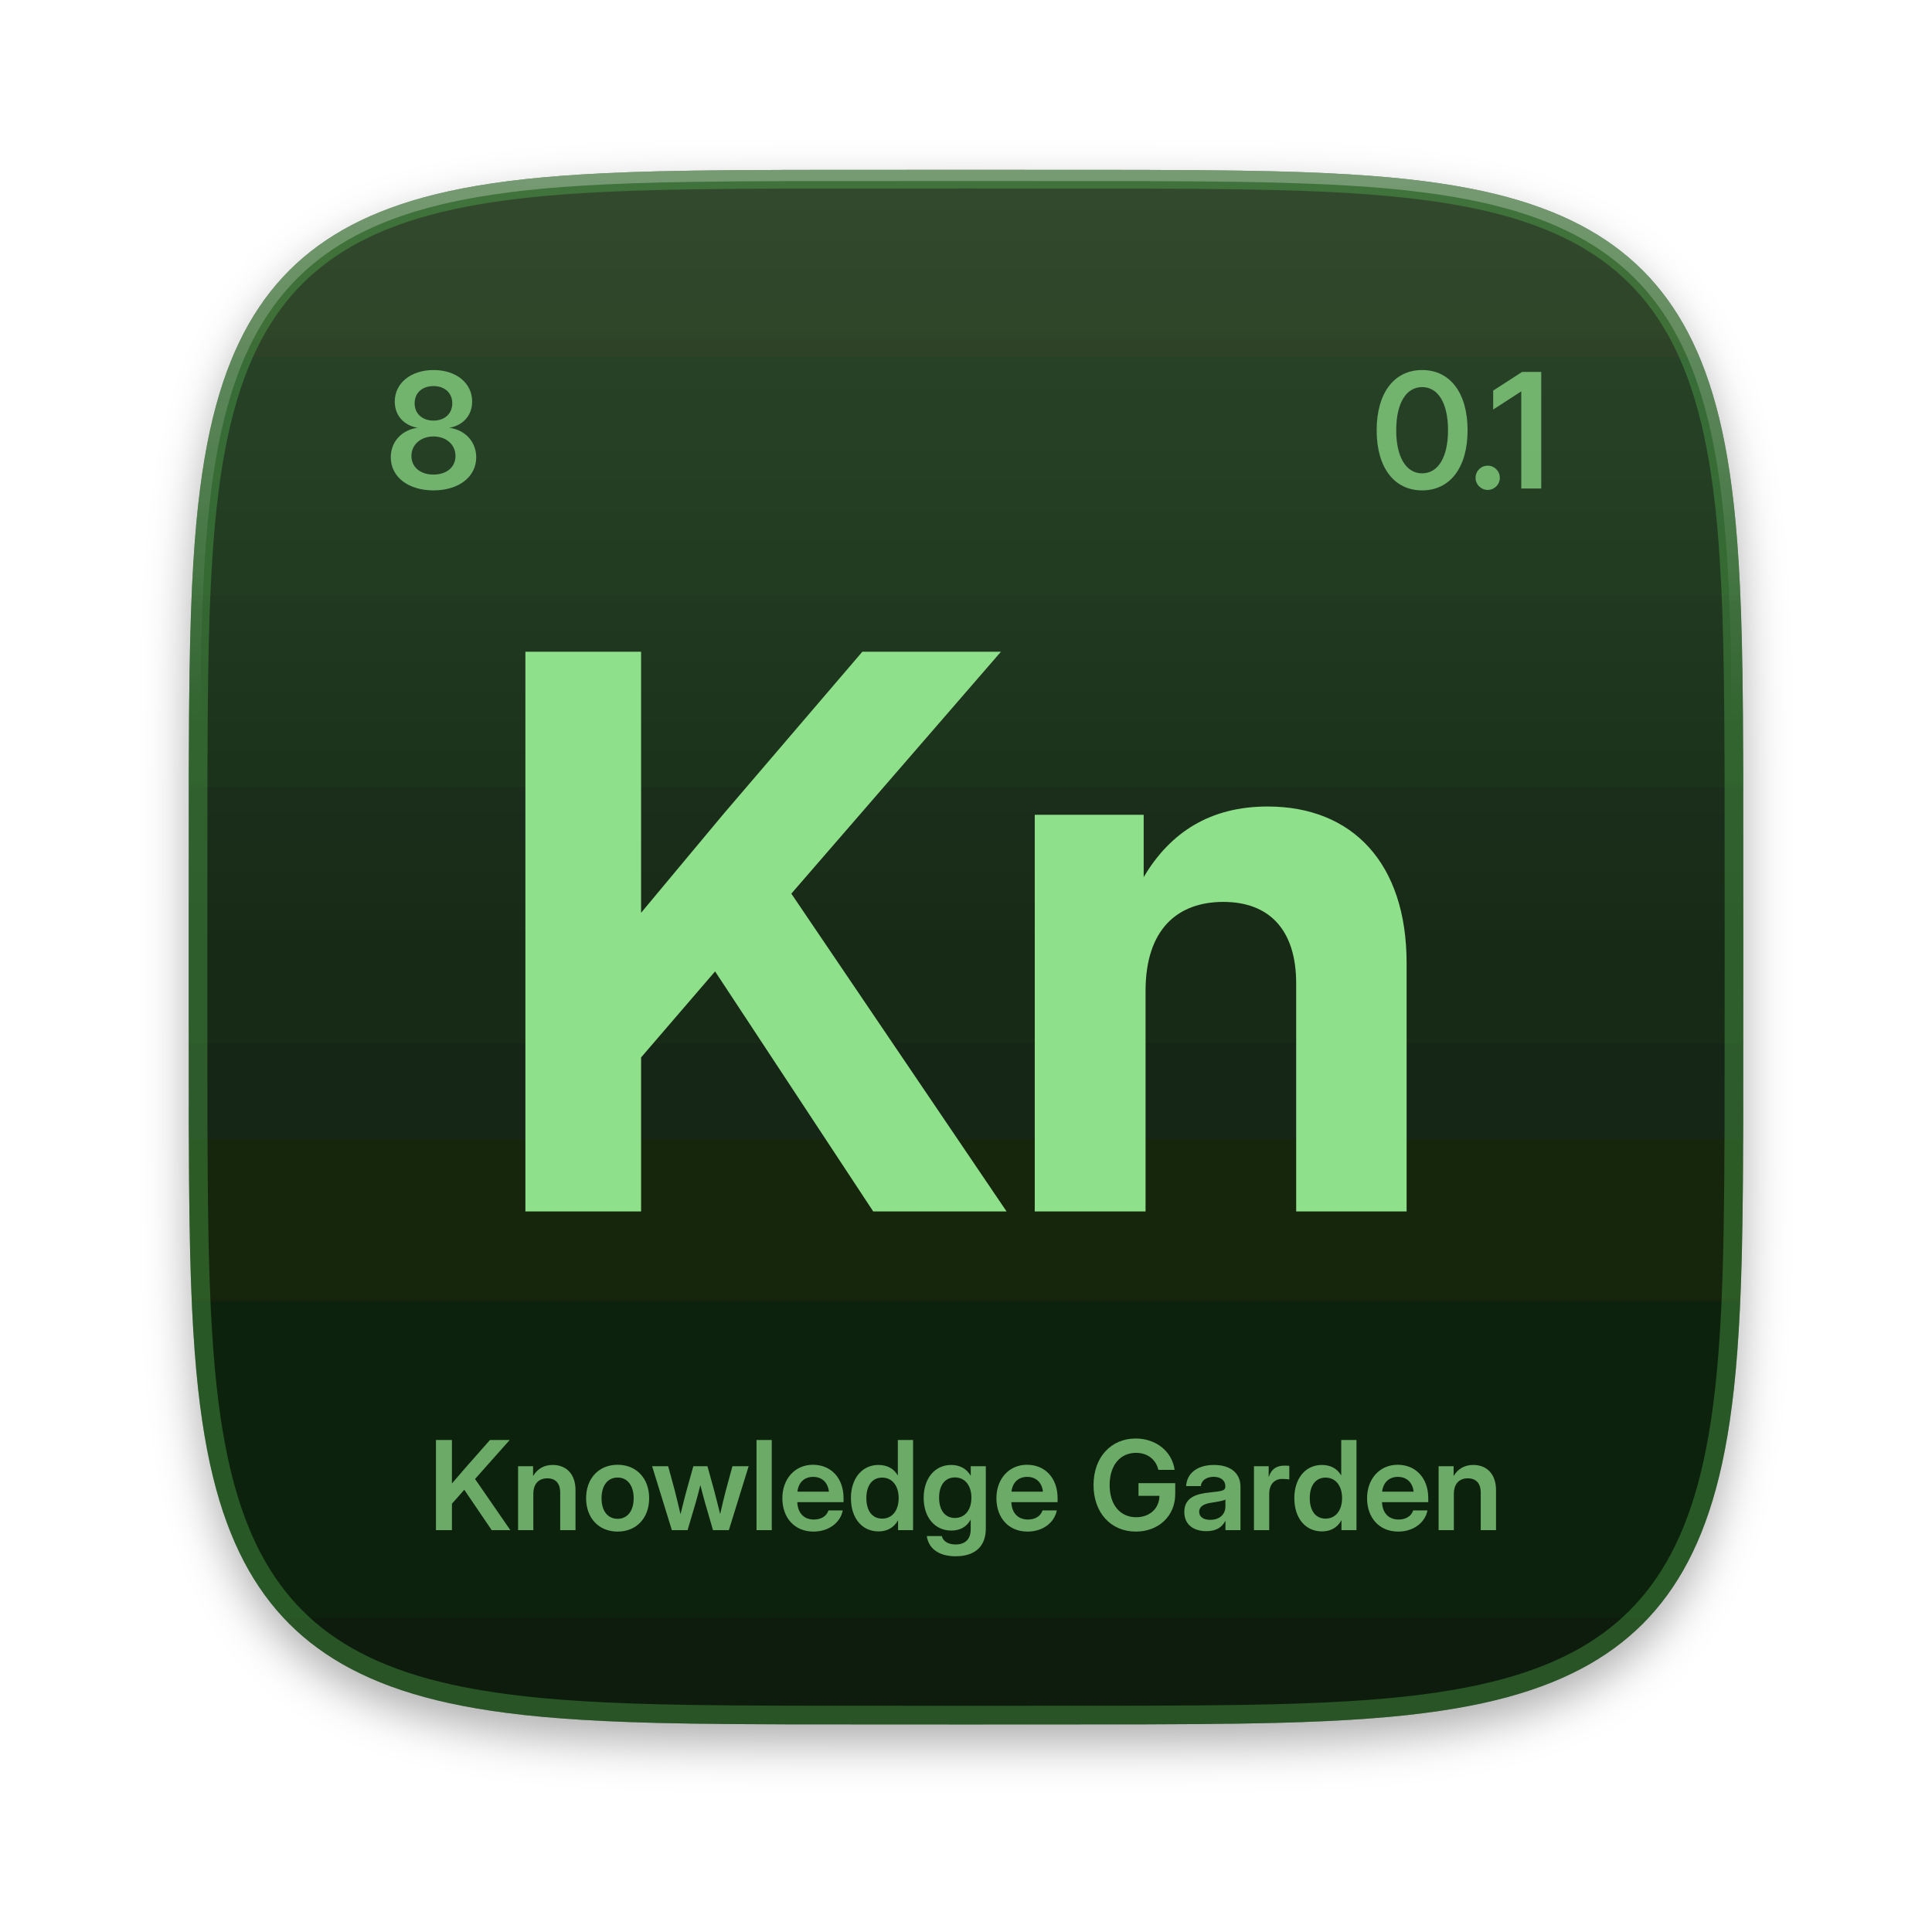
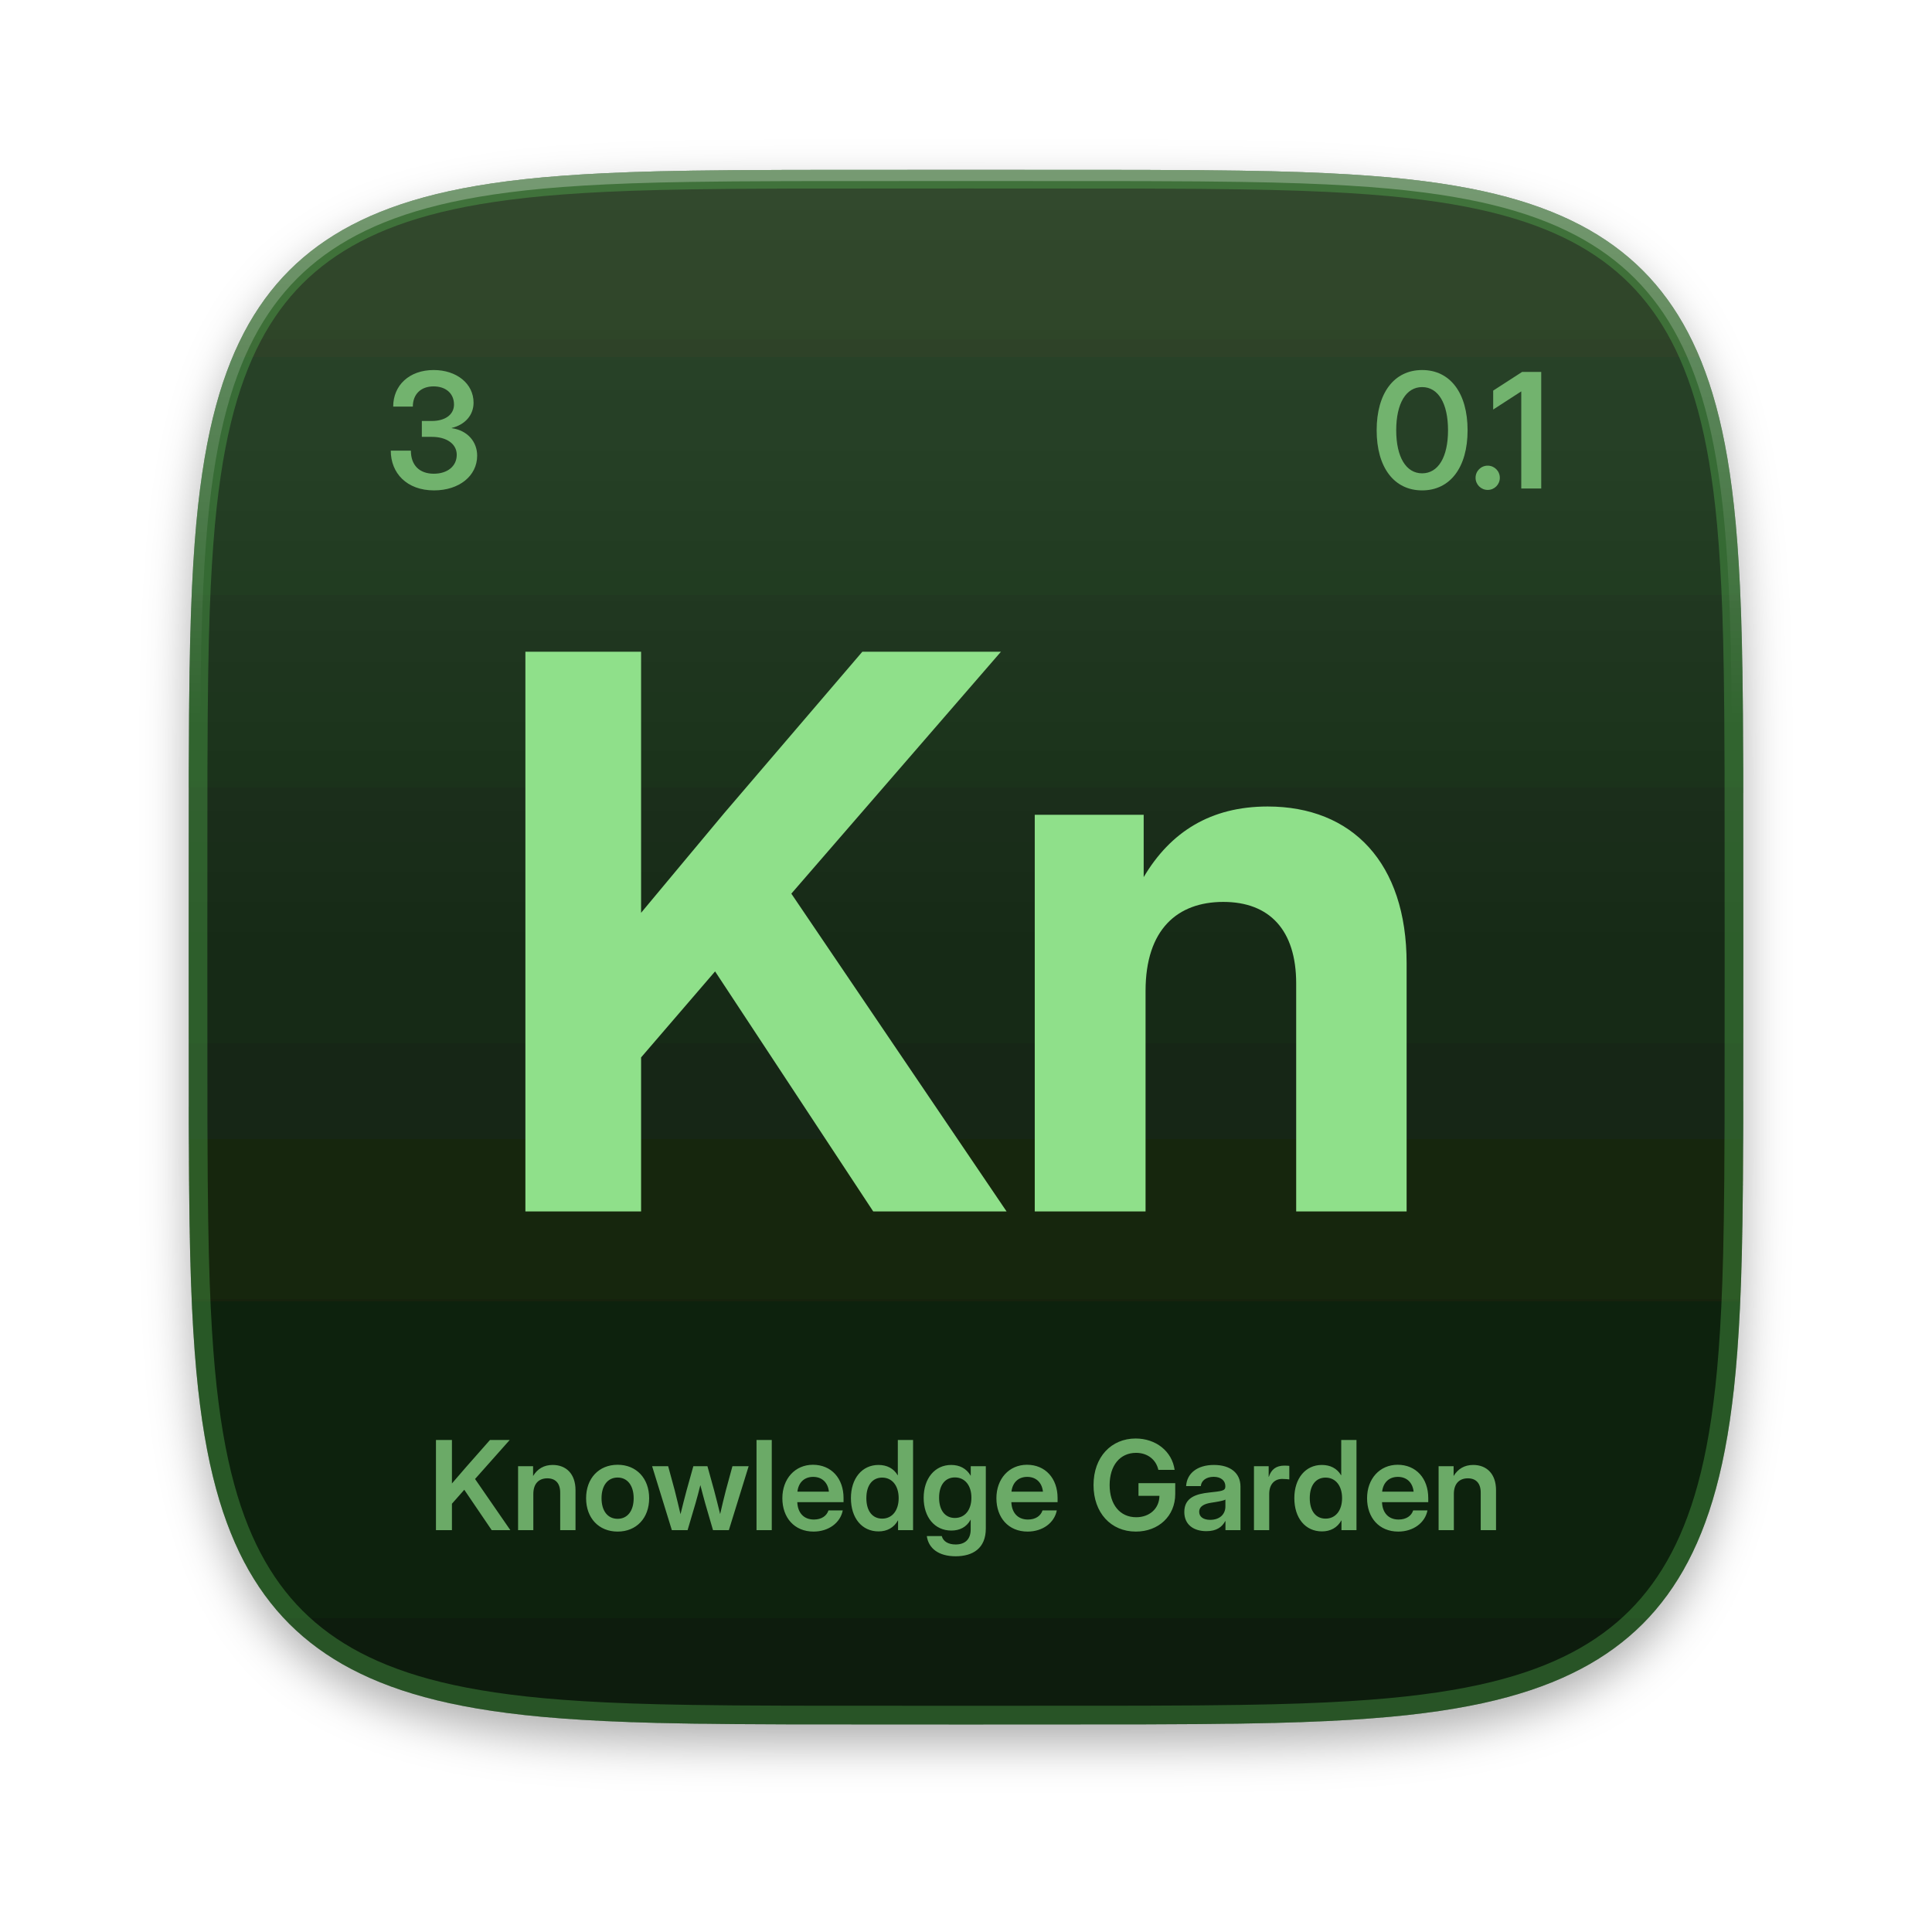
<svg xmlns="http://www.w3.org/2000/svg" viewBox="0 0 1024 1024" width="1024" height="1024">
  <defs>
    <linearGradient id="fill" x1="0" y1="0" x2="0" y2="1">
      <stop offset="0" stop-color="#1b3619" />
      <stop offset="1" stop-color="#0e1e0d" />
    </linearGradient>
    <clipPath id="tile">
      <path d="M924.00,502.00 L923.95,595.51 L923.80,625.37 L923.55,647.07 L923.21,664.71 L922.76,679.84 L922.21,693.21 L921.56,705.26 L920.81,716.28 L919.97,726.47 L919.02,735.95 L917.96,744.84 L916.81,753.20 L915.55,761.12 L914.19,768.62 L912.73,775.76 L911.16,782.56 L909.48,789.07 L907.70,795.29 L905.81,801.25 L903.80,806.97 L901.69,812.46 L899.47,817.73 L897.13,822.80 L894.68,827.68 L892.11,832.38 L889.42,836.89 L886.61,841.24 L883.68,845.43 L880.62,849.46 L877.44,853.34 L874.12,857.08 L870.67,860.67 L867.08,864.12 L863.34,867.44 L859.46,870.62 L855.43,873.68 L851.24,876.61 L846.89,879.42 L842.38,882.11 L837.68,884.68 L832.80,887.13 L827.73,889.47 L822.46,891.69 L816.97,893.80 L811.25,895.81 L805.29,897.70 L799.07,899.48 L792.56,901.16 L785.76,902.73 L778.62,904.19 L771.12,905.55 L763.20,906.81 L754.84,907.96 L745.95,909.02 L736.47,909.97 L726.28,910.81 L715.26,911.56 L703.21,912.21 L689.84,912.76 L674.71,913.21 L657.07,913.55 L635.37,913.80 L605.51,913.95 L512.00,914.00 L418.49,913.95 L388.63,913.80 L366.93,913.55 L349.29,913.21 L334.16,912.76 L320.79,912.21 L308.74,911.56 L297.72,910.81 L287.53,909.97 L278.05,909.02 L269.16,907.96 L260.80,906.81 L252.88,905.55 L245.38,904.19 L238.24,902.73 L231.44,901.16 L224.93,899.48 L218.71,897.70 L212.75,895.81 L207.03,893.80 L201.54,891.69 L196.27,889.47 L191.20,887.13 L186.32,884.68 L181.62,882.11 L177.11,879.42 L172.76,876.61 L168.57,873.68 L164.54,870.62 L160.66,867.44 L156.92,864.12 L153.33,860.67 L149.88,857.08 L146.56,853.34 L143.38,849.46 L140.32,845.43 L137.39,841.24 L134.58,836.89 L131.89,832.38 L129.32,827.68 L126.87,822.80 L124.53,817.73 L122.31,812.46 L120.20,806.97 L118.19,801.25 L116.30,795.29 L114.52,789.07 L112.84,782.56 L111.27,775.76 L109.81,768.62 L108.45,761.12 L107.19,753.20 L106.04,744.84 L104.98,735.95 L104.03,726.47 L103.19,716.28 L102.44,705.26 L101.79,693.21 L101.24,679.84 L100.79,664.71 L100.45,647.07 L100.20,625.37 L100.05,595.51 L100.00,502.00 L100.05,408.49 L100.20,378.63 L100.45,356.93 L100.79,339.29 L101.24,324.16 L101.79,310.79 L102.44,298.74 L103.19,287.72 L104.03,277.53 L104.98,268.05 L106.04,259.16 L107.19,250.80 L108.45,242.88 L109.81,235.38 L111.27,228.24 L112.84,221.44 L114.52,214.93 L116.30,208.71 L118.19,202.75 L120.20,197.03 L122.31,191.54 L124.53,186.27 L126.87,181.20 L129.32,176.32 L131.89,171.62 L134.58,167.11 L137.39,162.76 L140.32,158.57 L143.38,154.54 L146.56,150.66 L149.88,146.92 L153.33,143.33 L156.92,139.88 L160.66,136.56 L164.54,133.38 L168.57,130.32 L172.76,127.39 L177.11,124.58 L181.62,121.89 L186.32,119.32 L191.20,116.87 L196.27,114.53 L201.54,112.31 L207.03,110.20 L212.75,108.19 L218.71,106.30 L224.93,104.52 L231.44,102.84 L238.24,101.27 L245.38,99.81 L252.88,98.45 L260.80,97.19 L269.16,96.04 L278.05,94.98 L287.53,94.03 L297.72,93.19 L308.74,92.44 L320.79,91.79 L334.16,91.24 L349.29,90.79 L366.93,90.45 L388.63,90.20 L418.49,90.05 L512.00,90.00 L605.51,90.05 L635.37,90.20 L657.07,90.45 L674.71,90.79 L689.84,91.24 L703.21,91.79 L715.26,92.44 L726.28,93.19 L736.47,94.03 L745.95,94.98 L754.84,96.04 L763.20,97.19 L771.12,98.45 L778.62,99.81 L785.76,101.27 L792.56,102.84 L799.07,104.52 L805.29,106.30 L811.25,108.19 L816.97,110.20 L822.46,112.31 L827.73,114.53 L832.80,116.87 L837.68,119.32 L842.38,121.89 L846.89,124.58 L851.24,127.39 L855.43,130.32 L859.46,133.38 L863.34,136.56 L867.08,139.88 L870.67,143.33 L874.12,146.92 L877.44,150.66 L880.62,154.54 L883.68,158.57 L886.61,162.76 L889.42,167.11 L892.11,171.62 L894.68,176.32 L897.13,181.20 L899.47,186.27 L901.69,191.54 L903.80,197.03 L905.81,202.75 L907.70,208.71 L909.48,214.93 L911.16,221.44 L912.73,228.24 L914.19,235.38 L915.55,242.88 L916.81,250.80 L917.96,259.16 L919.02,268.05 L919.97,277.53 L920.81,287.72 L921.56,298.74 L922.21,310.79 L922.76,324.16 L923.21,339.29 L923.55,356.93 L923.80,378.63 L923.95,408.49 Z" />
    </clipPath>
    <filter id="shadow" x="-20%" y="-20%" width="140%" height="140%">
      <feDropShadow dx="0" dy="10" stdDeviation="12" flood-color="#000" flood-opacity="0.32" />
    </filter>
    <linearGradient id="sheen" x1="0" y1="0" x2="0" y2="1">
      <stop offset="0" stop-color="#fff" stop-opacity="0.10" />
      <stop offset="0.5" stop-color="#fff" stop-opacity="0" />
    </linearGradient>
    <linearGradient id="edge" x1="0" y1="0" x2="0" y2="1">
      <stop offset="0" stop-color="#fff" stop-opacity="0.28" />
      <stop offset="0.35" stop-color="#fff" stop-opacity="0" />
    </linearGradient>
  </defs>
  <path d="M924.00,502.00 L923.95,595.51 L923.80,625.37 L923.55,647.07 L923.21,664.71 L922.76,679.84 L922.21,693.21 L921.56,705.26 L920.81,716.28 L919.97,726.47 L919.02,735.95 L917.96,744.84 L916.81,753.20 L915.55,761.12 L914.19,768.62 L912.73,775.76 L911.16,782.56 L909.48,789.07 L907.70,795.29 L905.81,801.25 L903.80,806.97 L901.69,812.46 L899.47,817.73 L897.13,822.80 L894.68,827.68 L892.11,832.38 L889.42,836.89 L886.61,841.24 L883.68,845.43 L880.62,849.46 L877.44,853.34 L874.12,857.08 L870.67,860.67 L867.08,864.12 L863.34,867.44 L859.46,870.62 L855.43,873.68 L851.24,876.61 L846.89,879.42 L842.38,882.11 L837.68,884.68 L832.80,887.13 L827.73,889.47 L822.46,891.69 L816.97,893.80 L811.25,895.81 L805.29,897.70 L799.07,899.48 L792.56,901.16 L785.76,902.73 L778.62,904.19 L771.12,905.55 L763.20,906.81 L754.84,907.96 L745.95,909.02 L736.47,909.97 L726.28,910.81 L715.26,911.56 L703.21,912.21 L689.84,912.76 L674.71,913.21 L657.07,913.55 L635.37,913.80 L605.51,913.95 L512.00,914.00 L418.49,913.95 L388.63,913.80 L366.93,913.55 L349.29,913.21 L334.16,912.76 L320.79,912.21 L308.74,911.56 L297.72,910.81 L287.53,909.97 L278.05,909.02 L269.16,907.96 L260.80,906.81 L252.88,905.55 L245.38,904.19 L238.24,902.73 L231.44,901.16 L224.93,899.48 L218.71,897.70 L212.75,895.81 L207.03,893.80 L201.54,891.69 L196.27,889.47 L191.20,887.13 L186.32,884.68 L181.62,882.11 L177.11,879.42 L172.76,876.61 L168.57,873.68 L164.54,870.62 L160.66,867.44 L156.92,864.12 L153.33,860.67 L149.88,857.08 L146.56,853.34 L143.38,849.46 L140.32,845.43 L137.39,841.24 L134.58,836.89 L131.89,832.38 L129.32,827.68 L126.87,822.80 L124.53,817.73 L122.31,812.46 L120.20,806.97 L118.19,801.25 L116.30,795.29 L114.52,789.07 L112.84,782.56 L111.27,775.76 L109.81,768.62 L108.45,761.12 L107.19,753.20 L106.04,744.84 L104.98,735.95 L104.03,726.47 L103.19,716.28 L102.44,705.26 L101.79,693.21 L101.24,679.84 L100.79,664.71 L100.45,647.07 L100.20,625.37 L100.05,595.51 L100.00,502.00 L100.05,408.49 L100.20,378.63 L100.45,356.93 L100.79,339.29 L101.24,324.16 L101.79,310.79 L102.44,298.74 L103.19,287.72 L104.03,277.53 L104.98,268.05 L106.04,259.16 L107.19,250.80 L108.45,242.88 L109.81,235.38 L111.27,228.24 L112.84,221.44 L114.52,214.93 L116.30,208.71 L118.19,202.75 L120.20,197.03 L122.31,191.54 L124.53,186.27 L126.87,181.20 L129.32,176.32 L131.89,171.62 L134.58,167.11 L137.39,162.76 L140.32,158.57 L143.38,154.54 L146.56,150.66 L149.88,146.92 L153.33,143.33 L156.92,139.88 L160.66,136.56 L164.54,133.38 L168.57,130.32 L172.76,127.39 L177.11,124.58 L181.62,121.89 L186.32,119.32 L191.20,116.87 L196.27,114.53 L201.54,112.31 L207.03,110.20 L212.75,108.19 L218.71,106.30 L224.93,104.52 L231.44,102.84 L238.24,101.27 L245.38,99.81 L252.88,98.45 L260.80,97.19 L269.16,96.04 L278.05,94.98 L287.53,94.03 L297.72,93.19 L308.74,92.44 L320.79,91.79 L334.16,91.24 L349.29,90.79 L366.93,90.45 L388.63,90.20 L418.49,90.05 L512.00,90.00 L605.51,90.05 L635.37,90.20 L657.07,90.45 L674.71,90.79 L689.84,91.24 L703.21,91.79 L715.26,92.44 L726.28,93.19 L736.47,94.03 L745.95,94.98 L754.84,96.04 L763.20,97.19 L771.12,98.45 L778.62,99.81 L785.76,101.27 L792.56,102.84 L799.07,104.52 L805.29,106.30 L811.25,108.19 L816.97,110.20 L822.46,112.31 L827.73,114.53 L832.80,116.87 L837.68,119.32 L842.38,121.89 L846.89,124.58 L851.24,127.39 L855.43,130.32 L859.46,133.38 L863.34,136.56 L867.08,139.88 L870.67,143.33 L874.12,146.92 L877.44,150.66 L880.62,154.54 L883.68,158.57 L886.61,162.76 L889.42,167.11 L892.11,171.62 L894.68,176.32 L897.13,181.20 L899.47,186.27 L901.69,191.54 L903.80,197.03 L905.81,202.75 L907.70,208.71 L909.48,214.93 L911.16,221.44 L912.73,228.24 L914.19,235.38 L915.55,242.88 L916.81,250.80 L917.96,259.16 L919.02,268.05 L919.97,277.53 L920.81,287.72 L921.56,298.74 L922.21,310.79 L922.76,324.16 L923.21,339.29 L923.55,356.93 L923.80,378.63 L923.95,408.49 Z" fill="url(#fill)" filter="url(#shadow)" />
  <rect x="100.0" y="90.0" width="824" height="824" fill="url(#sheen)" clip-path="url(#tile)" />
  <path d="M924.00,502.00 L923.95,595.51 L923.80,625.37 L923.55,647.07 L923.21,664.71 L922.76,679.84 L922.21,693.21 L921.56,705.26 L920.81,716.28 L919.97,726.47 L919.02,735.95 L917.96,744.84 L916.81,753.20 L915.55,761.12 L914.19,768.62 L912.73,775.76 L911.16,782.56 L909.48,789.07 L907.70,795.29 L905.81,801.25 L903.80,806.97 L901.69,812.46 L899.47,817.73 L897.13,822.80 L894.68,827.68 L892.11,832.38 L889.42,836.89 L886.61,841.24 L883.68,845.43 L880.62,849.46 L877.44,853.34 L874.12,857.08 L870.67,860.67 L867.08,864.12 L863.34,867.44 L859.46,870.62 L855.43,873.68 L851.24,876.61 L846.89,879.42 L842.38,882.11 L837.68,884.68 L832.80,887.13 L827.73,889.47 L822.46,891.69 L816.97,893.80 L811.25,895.81 L805.29,897.70 L799.07,899.48 L792.56,901.16 L785.76,902.73 L778.62,904.19 L771.12,905.55 L763.20,906.81 L754.84,907.96 L745.95,909.02 L736.47,909.97 L726.28,910.81 L715.26,911.56 L703.21,912.21 L689.84,912.76 L674.71,913.21 L657.07,913.55 L635.37,913.80 L605.51,913.95 L512.00,914.00 L418.49,913.95 L388.63,913.80 L366.93,913.55 L349.29,913.21 L334.16,912.76 L320.79,912.21 L308.74,911.56 L297.72,910.81 L287.53,909.97 L278.05,909.02 L269.16,907.96 L260.80,906.81 L252.88,905.55 L245.38,904.19 L238.24,902.73 L231.44,901.16 L224.93,899.48 L218.71,897.70 L212.75,895.81 L207.03,893.80 L201.54,891.69 L196.27,889.47 L191.20,887.13 L186.32,884.68 L181.62,882.11 L177.11,879.42 L172.76,876.61 L168.57,873.68 L164.54,870.62 L160.66,867.44 L156.92,864.12 L153.33,860.67 L149.88,857.08 L146.56,853.34 L143.38,849.46 L140.32,845.43 L137.39,841.24 L134.58,836.89 L131.89,832.38 L129.32,827.68 L126.87,822.80 L124.53,817.73 L122.31,812.46 L120.20,806.97 L118.19,801.25 L116.30,795.29 L114.52,789.07 L112.84,782.56 L111.27,775.76 L109.81,768.62 L108.45,761.12 L107.19,753.20 L106.04,744.84 L104.98,735.95 L104.03,726.47 L103.19,716.28 L102.44,705.26 L101.79,693.21 L101.24,679.84 L100.79,664.71 L100.45,647.07 L100.20,625.37 L100.05,595.51 L100.00,502.00 L100.05,408.49 L100.20,378.63 L100.45,356.93 L100.79,339.29 L101.24,324.16 L101.79,310.79 L102.44,298.74 L103.19,287.72 L104.03,277.53 L104.98,268.05 L106.04,259.16 L107.19,250.80 L108.45,242.88 L109.81,235.38 L111.27,228.24 L112.84,221.44 L114.52,214.93 L116.30,208.71 L118.19,202.75 L120.20,197.03 L122.31,191.54 L124.53,186.27 L126.87,181.20 L129.32,176.32 L131.89,171.62 L134.58,167.11 L137.39,162.76 L140.32,158.57 L143.38,154.54 L146.56,150.66 L149.88,146.92 L153.33,143.33 L156.92,139.88 L160.66,136.56 L164.54,133.38 L168.57,130.32 L172.76,127.39 L177.11,124.58 L181.62,121.89 L186.32,119.32 L191.20,116.87 L196.27,114.53 L201.54,112.31 L207.03,110.20 L212.75,108.19 L218.71,106.30 L224.93,104.52 L231.44,102.84 L238.24,101.27 L245.38,99.81 L252.88,98.45 L260.80,97.19 L269.16,96.04 L278.05,94.98 L287.53,94.03 L297.72,93.19 L308.74,92.44 L320.79,91.79 L334.16,91.24 L349.29,90.79 L366.93,90.45 L388.63,90.20 L418.49,90.05 L512.00,90.00 L605.51,90.05 L635.37,90.20 L657.07,90.45 L674.71,90.79 L689.84,91.24 L703.21,91.79 L715.26,92.44 L726.28,93.19 L736.47,94.03 L745.95,94.98 L754.84,96.04 L763.20,97.19 L771.12,98.45 L778.62,99.81 L785.76,101.27 L792.56,102.84 L799.07,104.52 L805.29,106.30 L811.25,108.19 L816.97,110.20 L822.46,112.31 L827.73,114.53 L832.80,116.87 L837.68,119.32 L842.38,121.89 L846.89,124.58 L851.24,127.39 L855.43,130.32 L859.46,133.38 L863.34,136.56 L867.08,139.88 L870.67,143.33 L874.12,146.92 L877.44,150.66 L880.62,154.54 L883.68,158.57 L886.61,162.76 L889.42,167.11 L892.11,171.62 L894.68,176.32 L897.13,181.20 L899.47,186.27 L901.69,191.54 L903.80,197.03 L905.81,202.75 L907.70,208.71 L909.48,214.93 L911.16,221.44 L912.73,228.24 L914.19,235.38 L915.55,242.88 L916.81,250.80 L917.96,259.16 L919.02,268.05 L919.97,277.53 L920.81,287.72 L921.56,298.74 L922.21,310.79 L922.76,324.16 L923.21,339.29 L923.55,356.93 L923.80,378.63 L923.95,408.49 Z" fill="none" stroke="#5dc257" stroke-opacity="0.34" stroke-width="19.8" clip-path="url(#tile)" />
  <path d="M924.00,502.00 L923.95,595.51 L923.80,625.37 L923.55,647.07 L923.21,664.71 L922.76,679.84 L922.21,693.21 L921.56,705.26 L920.81,716.28 L919.97,726.47 L919.02,735.95 L917.96,744.84 L916.81,753.20 L915.55,761.12 L914.19,768.62 L912.73,775.76 L911.16,782.56 L909.48,789.07 L907.70,795.29 L905.81,801.25 L903.80,806.97 L901.69,812.46 L899.47,817.73 L897.13,822.80 L894.68,827.68 L892.11,832.38 L889.42,836.89 L886.61,841.24 L883.68,845.43 L880.62,849.46 L877.44,853.34 L874.12,857.08 L870.67,860.67 L867.08,864.12 L863.34,867.44 L859.46,870.62 L855.43,873.68 L851.24,876.61 L846.89,879.42 L842.38,882.11 L837.68,884.68 L832.80,887.13 L827.73,889.47 L822.46,891.69 L816.97,893.80 L811.25,895.81 L805.29,897.70 L799.07,899.48 L792.56,901.16 L785.76,902.73 L778.62,904.19 L771.12,905.55 L763.20,906.81 L754.84,907.96 L745.95,909.02 L736.47,909.97 L726.28,910.81 L715.26,911.56 L703.21,912.21 L689.84,912.76 L674.71,913.21 L657.07,913.55 L635.37,913.80 L605.51,913.95 L512.00,914.00 L418.49,913.95 L388.63,913.80 L366.93,913.55 L349.29,913.21 L334.16,912.76 L320.79,912.21 L308.74,911.56 L297.72,910.81 L287.53,909.97 L278.05,909.02 L269.16,907.96 L260.80,906.81 L252.88,905.55 L245.38,904.19 L238.24,902.73 L231.44,901.16 L224.93,899.48 L218.71,897.70 L212.75,895.81 L207.03,893.80 L201.54,891.69 L196.27,889.47 L191.20,887.13 L186.32,884.68 L181.62,882.11 L177.11,879.42 L172.76,876.61 L168.57,873.68 L164.54,870.62 L160.66,867.44 L156.92,864.12 L153.33,860.67 L149.88,857.08 L146.56,853.34 L143.38,849.46 L140.32,845.43 L137.39,841.24 L134.58,836.89 L131.89,832.38 L129.32,827.68 L126.87,822.80 L124.53,817.73 L122.31,812.46 L120.20,806.97 L118.19,801.25 L116.30,795.29 L114.52,789.07 L112.84,782.56 L111.27,775.76 L109.81,768.62 L108.45,761.12 L107.19,753.20 L106.04,744.84 L104.98,735.95 L104.03,726.47 L103.19,716.28 L102.44,705.26 L101.79,693.21 L101.24,679.84 L100.79,664.71 L100.45,647.07 L100.20,625.37 L100.05,595.51 L100.00,502.00 L100.05,408.49 L100.20,378.63 L100.45,356.93 L100.79,339.29 L101.24,324.16 L101.79,310.79 L102.44,298.74 L103.19,287.72 L104.03,277.53 L104.98,268.05 L106.04,259.16 L107.19,250.80 L108.45,242.88 L109.81,235.38 L111.27,228.24 L112.84,221.44 L114.52,214.93 L116.30,208.71 L118.19,202.75 L120.20,197.03 L122.31,191.54 L124.53,186.27 L126.87,181.20 L129.32,176.32 L131.89,171.62 L134.58,167.11 L137.39,162.76 L140.32,158.57 L143.38,154.54 L146.56,150.66 L149.88,146.92 L153.33,143.33 L156.92,139.88 L160.66,136.56 L164.54,133.38 L168.57,130.32 L172.76,127.39 L177.11,124.58 L181.62,121.89 L186.32,119.32 L191.20,116.87 L196.27,114.53 L201.54,112.31 L207.03,110.20 L212.75,108.19 L218.71,106.30 L224.93,104.52 L231.44,102.84 L238.24,101.27 L245.38,99.81 L252.88,98.45 L260.80,97.19 L269.16,96.04 L278.05,94.98 L287.53,94.03 L297.72,93.19 L308.74,92.44 L320.79,91.79 L334.16,91.24 L349.29,90.79 L366.93,90.45 L388.63,90.20 L418.49,90.05 L512.00,90.00 L605.51,90.05 L635.37,90.20 L657.07,90.45 L674.71,90.79 L689.84,91.24 L703.21,91.79 L715.26,92.44 L726.28,93.19 L736.47,94.03 L745.95,94.98 L754.84,96.04 L763.20,97.19 L771.12,98.45 L778.62,99.81 L785.76,101.27 L792.56,102.84 L799.07,104.52 L805.29,106.30 L811.25,108.19 L816.97,110.20 L822.46,112.31 L827.73,114.53 L832.80,116.87 L837.68,119.32 L842.38,121.89 L846.89,124.58 L851.24,127.39 L855.43,130.32 L859.46,133.38 L863.34,136.56 L867.08,139.88 L870.67,143.33 L874.12,146.92 L877.44,150.66 L880.62,154.54 L883.68,158.57 L886.61,162.76 L889.42,167.11 L892.11,171.62 L894.68,176.32 L897.13,181.20 L899.47,186.27 L901.69,191.54 L903.80,197.03 L905.81,202.75 L907.70,208.71 L909.48,214.93 L911.16,221.44 L912.73,228.24 L914.19,235.38 L915.55,242.88 L916.81,250.80 L917.96,259.16 L919.02,268.05 L919.97,277.53 L920.81,287.72 L921.56,298.74 L922.21,310.79 L922.76,324.16 L923.21,339.29 L923.55,356.93 L923.80,378.63 L923.95,408.49 Z" fill="none" stroke="url(#edge)" stroke-width="11.9" clip-path="url(#tile)" />
  <path transform="translate(256.37 642.08)" d="M22.099 0.0H83.418V-81.626L122.638 -127.217L206.453 0.0H277.129L163.052 -168.428L274.143 -296.64H200.68L127.416 -211.032C112.683 -193.314 97.951 -175.794 83.418 -158.274V-296.64H22.099ZM350.8 -116.864C350.8 -149.515 367.722 -164.048 392.011 -164.048C416.498 -164.048 430.634 -149.116 430.634 -120.846V0.0H489.165V-131.597C489.165 -184.753 460.298 -214.616 415.503 -214.616C385.242 -214.616 363.939 -201.078 349.804 -177.188V-210.236H292.069V0.0H350.8Z" fill="#8fe08a" />
-   <path transform="translate(204.13 258.92)" d="M25.632 0.995C39.029 0.995 48.279 -6.18 48.279 -16.549C48.279 -24.803 42.389 -31.066 34.052 -32.186C41.269 -33.472 46.122 -38.698 46.122 -46.08C46.122 -55.91 37.661 -62.795 25.632 -62.795C13.604 -62.795 5.102 -55.827 5.102 -46.08C5.102 -38.656 9.954 -33.43 17.213 -32.186C8.834 -31.066 2.986 -24.844 2.986 -16.549C2.986 -6.18 12.194 0.995 25.632 0.995ZM25.632 -7.383C18.623 -7.383 13.936 -11.365 13.936 -17.254C13.936 -23.227 18.83 -27.582 25.632 -27.582C32.393 -27.582 37.287 -23.227 37.287 -17.254C37.287 -11.323 32.601 -7.383 25.632 -7.383ZM25.632 -36.002C19.66 -36.002 15.637 -39.693 15.637 -45.168C15.637 -50.643 19.618 -54.293 25.632 -54.293C31.605 -54.293 35.587 -50.643 35.587 -45.168C35.587 -39.652 31.564 -36.002 25.632 -36.002Z" fill="#8fe08a" fill-opacity="0.72" />
+   <path transform="translate(203.84 258.92)" d="M26.213 0.995C39.527 0.995 49.067 -6.678 49.067 -17.42C49.067 -24.761 43.965 -30.817 35.587 -31.978V-32.103C42.513 -33.762 47.159 -38.781 47.159 -45.5C47.159 -55.579 38.2 -62.795 26.006 -62.795C13.065 -62.795 4.562 -54.666 4.562 -43.426H14.973C14.973 -50.021 19.287 -54.127 25.964 -54.127C32.435 -54.127 36.79 -50.394 36.79 -44.504C36.79 -39.195 32.144 -35.794 25.052 -35.794H19.743V-27.374H25.052C32.932 -27.374 38.241 -23.6 38.241 -17.876C38.241 -11.779 33.264 -7.839 26.089 -7.839C18.457 -7.839 13.936 -12.36 13.936 -20.075H3.277C3.277 -8.212 11.696 0.995 26.213 0.995Z" fill="#8fe08a" fill-opacity="0.72" />
  <path transform="translate(726.67 258.92)" d="M27.084 0.995C42.016 0.995 51.182 -11.282 51.182 -30.859C51.182 -50.518 42.016 -62.795 27.084 -62.795C12.153 -62.795 2.986 -50.477 2.986 -30.859C2.986 -11.282 12.153 0.995 27.084 0.995ZM27.084 -8.046C18.581 -8.046 13.355 -16.674 13.355 -30.859C13.355 -45.126 18.581 -53.754 27.084 -53.754C35.628 -53.754 40.813 -45.126 40.813 -30.859C40.813 -16.674 35.628 -8.046 27.084 -8.046ZM61.841 0.747C65.408 0.747 68.27 -2.115 68.27 -5.682C68.27 -9.249 65.408 -12.111 61.841 -12.111C58.274 -12.111 55.413 -9.249 55.413 -5.682C55.413 -2.115 58.274 0.747 61.841 0.747ZM90.211 -61.8H80.091L64.745 -51.887V-41.85L79.552 -51.431H79.635V0.0H90.211Z" fill="#8fe08a" fill-opacity="0.72" />
  <path transform="translate(227.09 811.00)" d="M3.977 0.0H12.445V-13.985L18.988 -21.394L33.519 0.0H43.398L24.698 -27.104L43.077 -47.792H32.62L19.919 -33.39C17.417 -30.503 14.947 -27.617 12.445 -24.73V-47.792H3.977ZM55.586 -19.149C55.586 -24.922 58.762 -27.456 62.996 -27.456C67.326 -27.456 69.828 -24.858 69.828 -19.887V0.0H77.943V-21.17C77.943 -29.862 72.939 -34.545 65.85 -34.545C61.199 -34.545 57.767 -32.492 55.458 -28.675V-33.871H47.503V0.0H55.586ZM100.267 0.77C110.242 0.77 116.978 -6.383 116.978 -16.904C116.978 -27.424 110.242 -34.641 100.267 -34.641C90.292 -34.641 83.556 -27.424 83.556 -16.904C83.556 -6.383 90.292 0.77 100.267 0.77ZM100.267 -5.998C95.039 -5.998 91.735 -10.136 91.735 -16.904C91.735 -23.704 95.071 -27.873 100.267 -27.873C105.431 -27.873 108.767 -23.671 108.767 -16.904C108.767 -10.168 105.463 -5.998 100.267 -5.998ZM129.006 0.0H137.346L141.516 -14.113C142.446 -17.256 143.28 -20.56 144.114 -23.864C144.98 -20.56 145.814 -17.256 146.712 -14.113L150.817 0.0H159.221L169.71 -33.871H161.114L157.617 -21.009C156.559 -17 155.565 -12.702 154.602 -8.5C153.544 -12.702 152.517 -17 151.427 -21.009L147.867 -33.871H140.393L136.801 -21.009C135.678 -16.968 134.652 -12.638 133.593 -8.436C132.567 -12.638 131.604 -16.968 130.546 -21.009L127.05 -33.871H118.55ZM181.962 -47.792H173.879V0.0H181.962ZM204.094 0.77C212.017 0.77 218.304 -3.817 219.587 -10.457H212.017C211.087 -7.57 208.36 -5.613 204.287 -5.613C198.834 -5.613 195.691 -9.302 195.498 -14.819H220.004V-17.032C220.004 -27.424 213.524 -34.641 203.774 -34.641C194.279 -34.641 187.576 -27.2 187.576 -16.904C187.576 -6.64 193.926 0.77 204.094 0.77ZM195.562 -20.4C196.108 -25.243 199.219 -28.226 203.902 -28.226C208.585 -28.226 211.728 -25.243 212.241 -20.4ZM238.575 0.674C243.001 0.674 246.722 -1.251 248.839 -5.164H248.903V0.0H256.858V-47.792H248.775V-29.06H248.711C246.53 -32.781 242.905 -34.545 238.511 -34.545C229.819 -34.545 223.917 -27.392 223.917 -16.968C223.917 -6.415 229.722 0.674 238.575 0.674ZM240.468 -6.094C235.464 -6.094 232.096 -9.943 232.096 -16.968C232.096 -23.96 235.464 -27.841 240.468 -27.841C245.76 -27.841 249.224 -23.543 249.224 -16.968C249.224 -10.36 245.76 -6.094 240.468 -6.094ZM279.407 13.856C288.58 13.856 295.412 9.623 295.412 -0.866V-33.871H287.426V-28.836H287.394C285.148 -32.717 281.46 -34.545 277.065 -34.545C268.373 -34.545 262.471 -27.392 262.471 -17.096C262.471 -6.896 268.277 0.225 277.129 0.225C281.588 0.225 285.18 -1.572 287.361 -5.549H287.394V-0.385C287.394 4.811 284.475 7.602 279.407 7.602C275.622 7.602 272.831 6.062 272.062 3.143H264.139C265.037 9.719 270.458 13.856 279.407 13.856ZM279.022 -6.447C274.018 -6.447 270.65 -10.264 270.65 -17.192C270.65 -24.088 274.018 -27.937 279.022 -27.937C284.314 -27.937 287.778 -23.704 287.778 -17.192C287.778 -10.681 284.314 -6.447 279.022 -6.447ZM317.544 0.77C325.467 0.77 331.753 -3.817 333.036 -10.457H325.467C324.537 -7.57 321.81 -5.613 317.737 -5.613C312.284 -5.613 309.14 -9.302 308.948 -14.819H333.453V-17.032C333.453 -27.424 326.974 -34.641 317.223 -34.641C307.729 -34.641 301.025 -27.2 301.025 -16.904C301.025 -6.64 307.376 0.77 317.544 0.77ZM309.012 -20.4C309.557 -25.243 312.669 -28.226 317.352 -28.226C322.035 -28.226 325.178 -25.243 325.691 -20.4ZM374.927 0.77C386.987 0.77 395.808 -7.474 395.808 -19.117V-24.89H376.338V-18.187H387.436C387.372 -11.419 382.176 -6.832 375.119 -6.832C366.523 -6.832 361.038 -13.536 361.038 -23.864C361.038 -34.224 366.491 -40.96 375.055 -40.96C381.181 -40.96 385.672 -37.335 386.859 -31.947H395.487C394.108 -41.826 385.511 -48.562 374.83 -48.562C362 -48.562 352.506 -38.875 352.506 -23.864C352.506 -9.238 361.68 0.77 374.927 0.77ZM412.326 0.545C417.843 0.545 420.698 -1.764 422.302 -4.779H422.43V0.0H430.385V-23.094C430.385 -30.151 425.156 -34.545 416.336 -34.545C407.483 -34.545 401.966 -30.087 401.581 -23.351H409.375C409.6 -26.205 412.23 -28.258 416.175 -28.258C420.056 -28.258 422.366 -26.205 422.366 -23.319V-23.062C422.366 -20.753 420.217 -20.656 413.93 -19.951C406.938 -19.213 400.619 -17.321 400.619 -9.623C400.619 -2.855 405.59 0.545 412.326 0.545ZM414.315 -5.453C410.787 -5.453 408.509 -7.024 408.509 -9.687C408.509 -12.766 411.46 -14.017 414.924 -14.53C418.26 -15.043 421.404 -15.556 422.398 -16.198V-12.541C422.398 -8.596 419.607 -5.453 414.315 -5.453ZM437.537 0.0H445.62V-19.181C445.62 -24.473 448.603 -27.136 452.452 -27.136C454.056 -27.136 455.66 -26.975 456.269 -26.879V-34.064C455.628 -34.128 454.73 -34.192 453.639 -34.192C449.277 -34.192 446.679 -32.139 445.428 -28.258H445.332V-33.871H437.537ZM473.59 0.674C478.016 0.674 481.737 -1.251 483.854 -5.164H483.918V0.0H491.873V-47.792H483.79V-29.06H483.726C481.544 -32.781 477.92 -34.545 473.526 -34.545C464.833 -34.545 458.932 -27.392 458.932 -16.968C458.932 -6.415 464.737 0.674 473.59 0.674ZM475.482 -6.094C470.479 -6.094 467.111 -9.943 467.111 -16.968C467.111 -23.96 470.479 -27.841 475.482 -27.841C480.775 -27.841 484.239 -23.543 484.239 -16.968C484.239 -10.36 480.775 -6.094 475.482 -6.094ZM514.005 0.77C521.927 0.77 528.214 -3.817 529.497 -10.457H521.927C520.997 -7.57 518.271 -5.613 514.197 -5.613C508.744 -5.613 505.601 -9.302 505.408 -14.819H529.914V-17.032C529.914 -27.424 523.435 -34.641 513.684 -34.641C504.19 -34.641 497.486 -27.2 497.486 -16.904C497.486 -6.64 503.837 0.77 514.005 0.77ZM505.473 -20.4C506.018 -25.243 509.129 -28.226 513.812 -28.226C518.495 -28.226 521.638 -25.243 522.152 -20.4ZM543.482 -19.149C543.482 -24.922 546.657 -27.456 550.891 -27.456C555.221 -27.456 557.723 -24.858 557.723 -19.887V0.0H565.838V-21.17C565.838 -29.862 560.834 -34.545 553.746 -34.545C549.095 -34.545 545.663 -32.492 543.353 -28.675V-33.871H535.399V0.0H543.482Z" fill="#8fe08a" fill-opacity="0.72" />
</svg>
